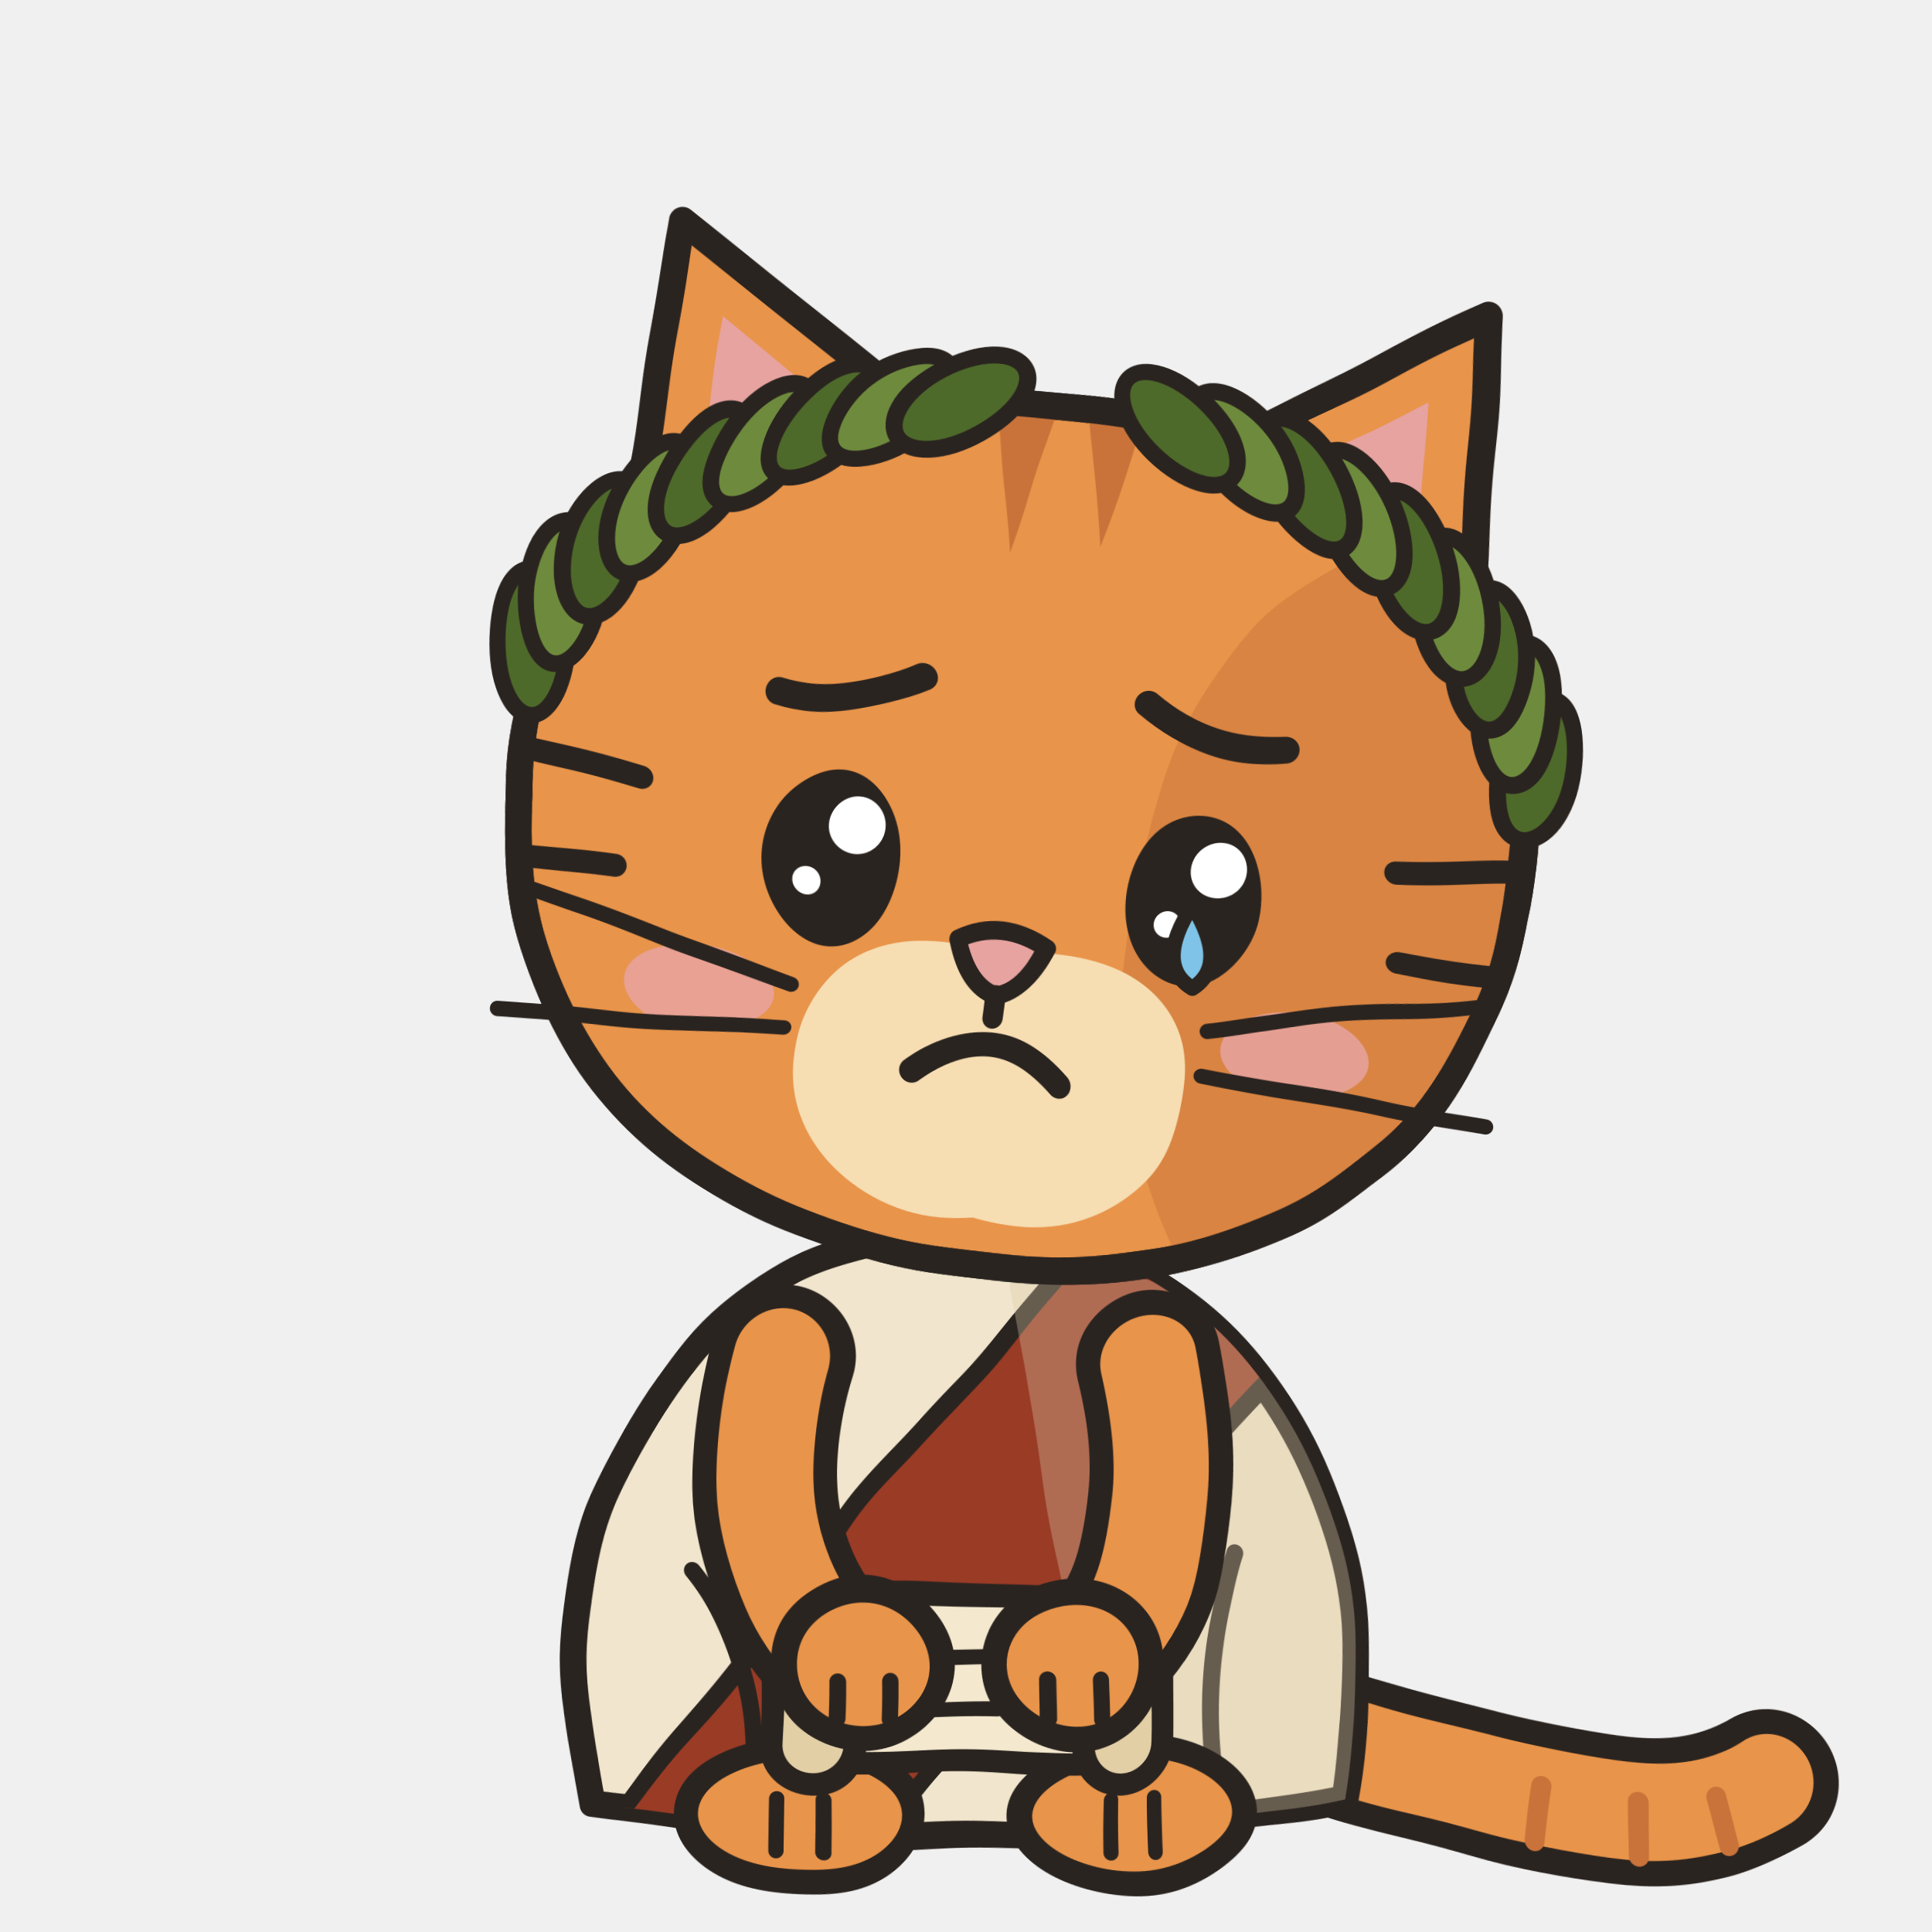
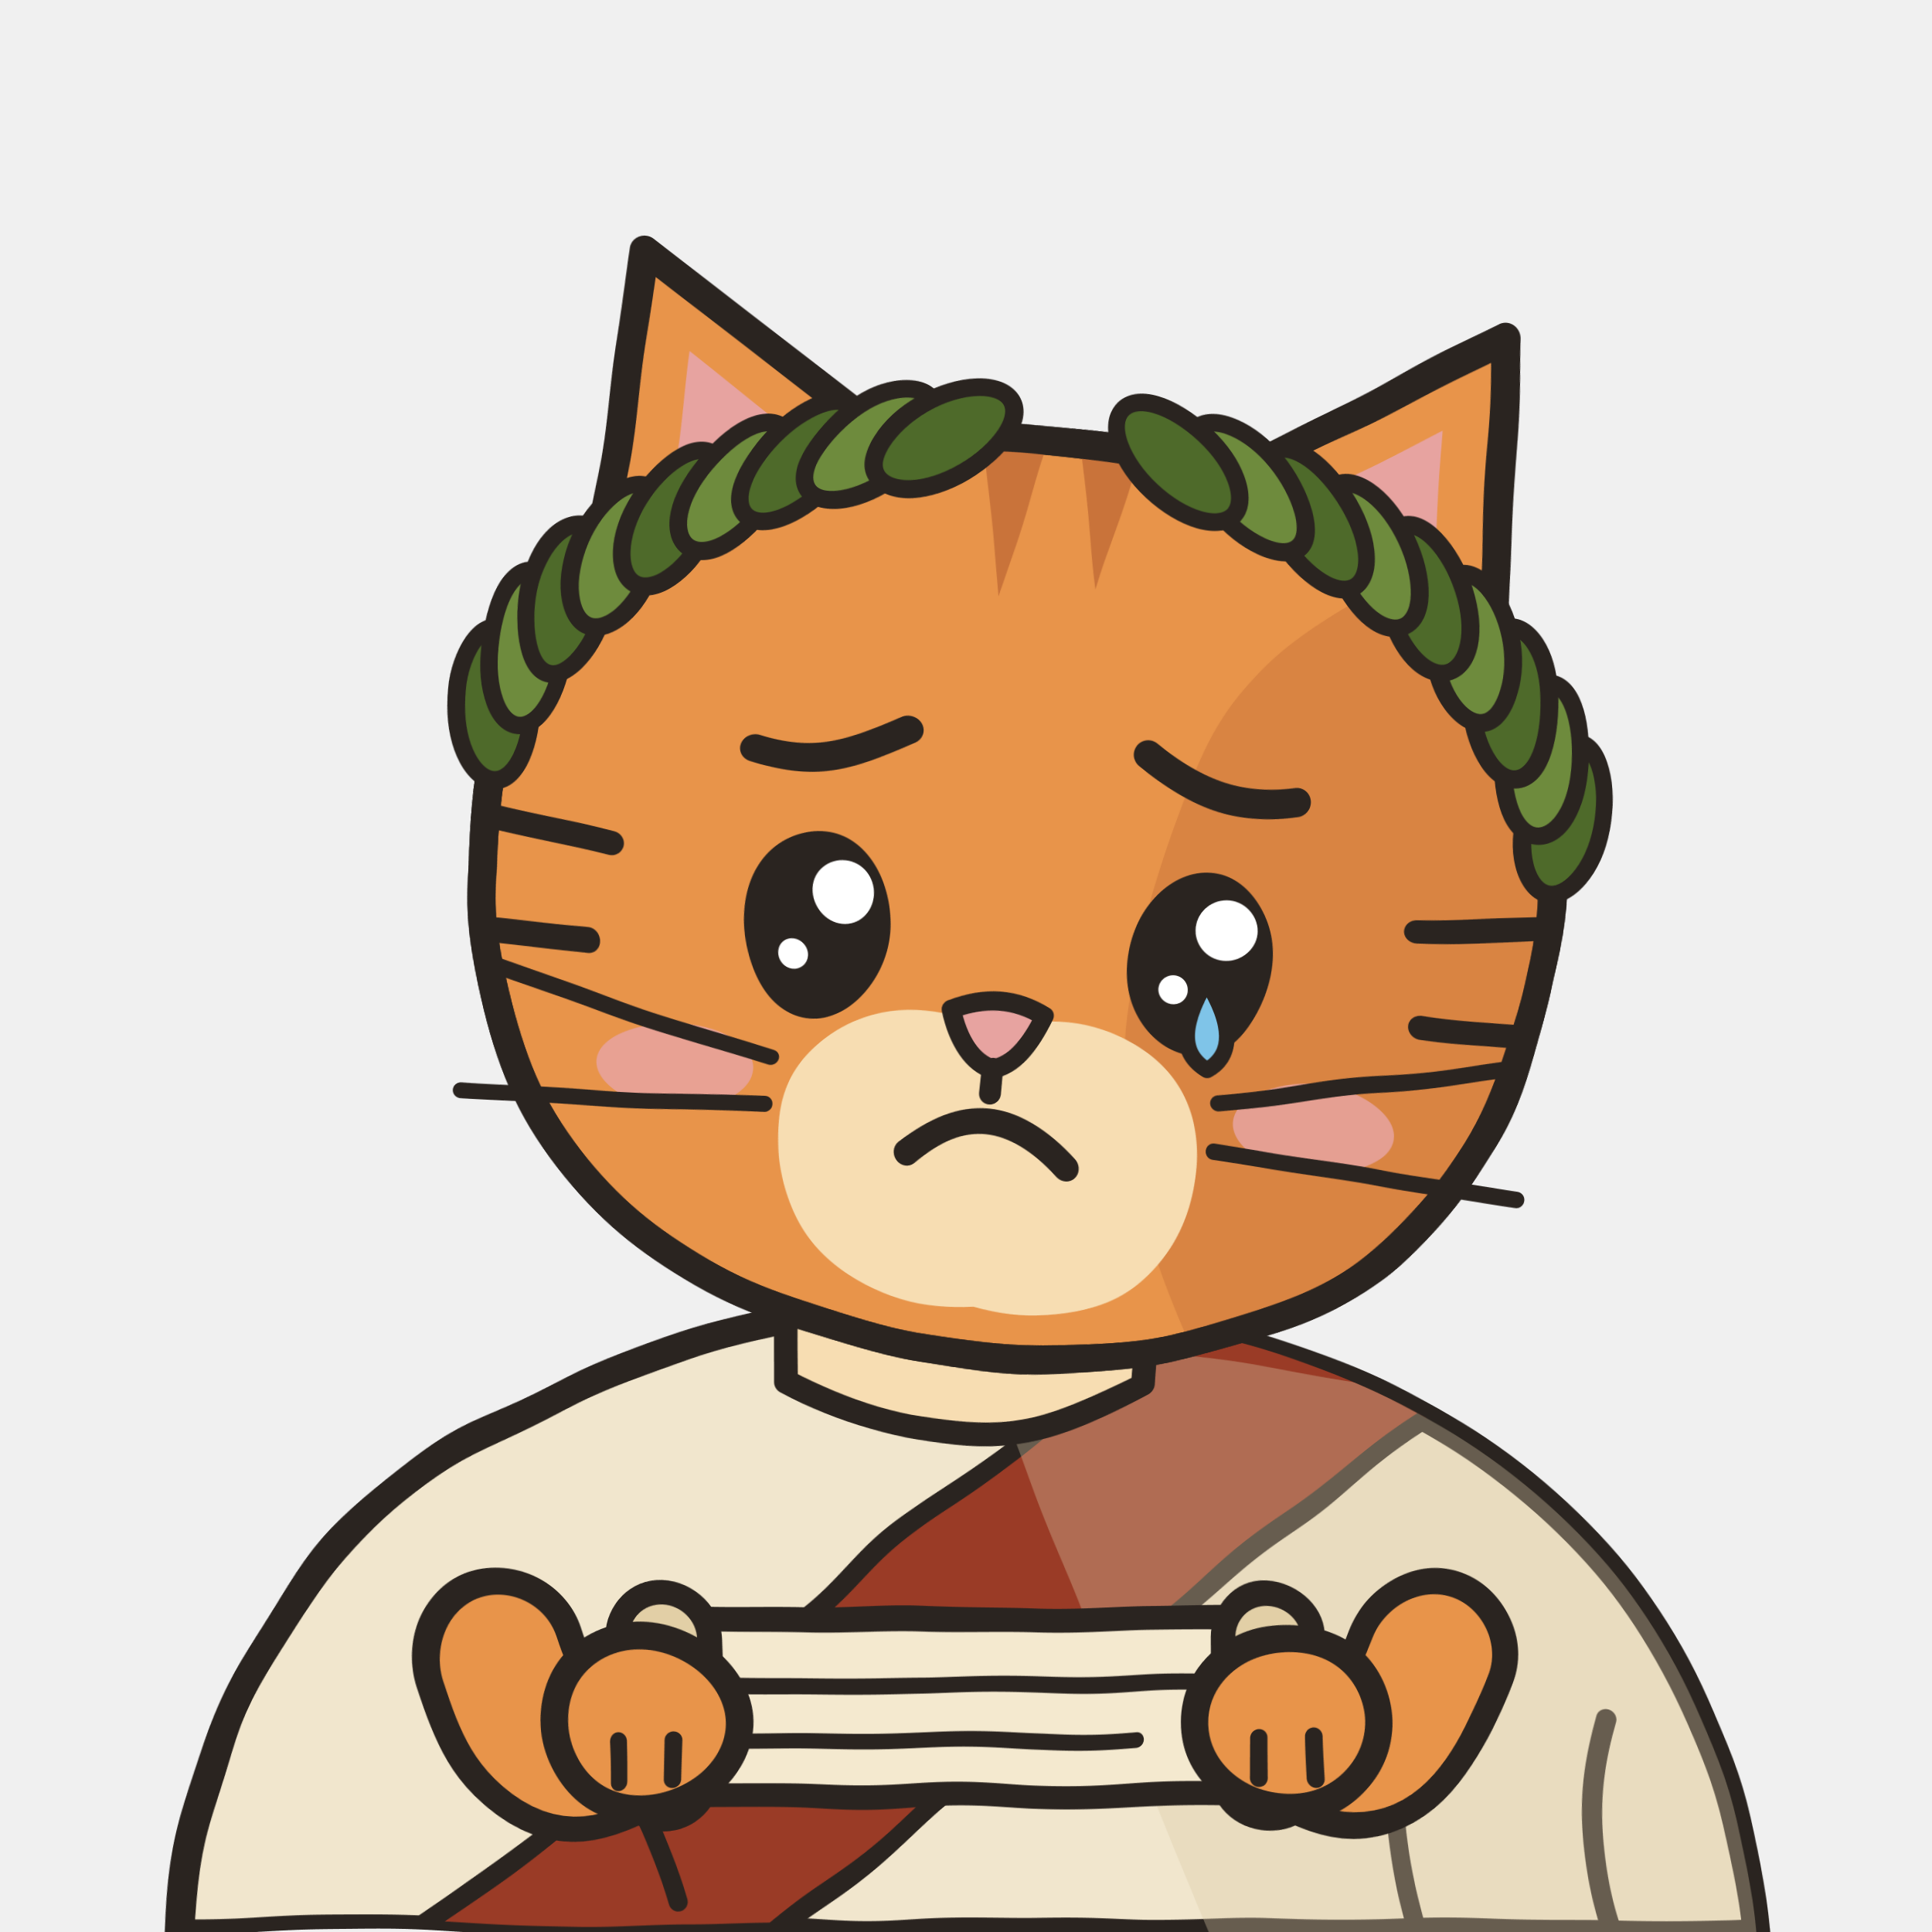
<svg xmlns="http://www.w3.org/2000/svg" viewBox="0 0 240 240" width="240" height="240">
  <defs>
    <filter id="rough" x="-5%" y="-5%" width="110%" height="110%">
      <feTurbulence type="fractalNoise" baseFrequency="0.035" numOctaves="2" seed="7" result="n" />
      <feDisplacementMap in="SourceGraphic" in2="n" scale="2.2" />
    </filter>
    <clipPath id="head">
      <path d="M54,96 C50,56 84,36 120,36 C156,36 190,56 186,96 C184,132 156,150 120,150 C84,150 56,132 54,96 Z" />
    </clipPath>
    <clipPath id="body">
-       <path d="M70,226 C62,190 82,152 120,150 C158,152 178,190 170,226 Q120,236 70,226 Z" />
+       <path d="M22,240 C26,196 58,170 100,164 L140,164 C182,170 214,196 218,240 Z" />
    </clipPath>
  </defs>
  <g filter="url(#rough)">
-     <g transform="translate(7.2 11) scale(0.94)">
-       <path d="M160,216 C192,226 212,232 226,224" fill="none" stroke="#2A2420" stroke-width="19.0" stroke-linecap="round" />
-       <path d="M160,216 C192,226 212,232 226,224" fill="none" stroke="#E8944A" stroke-width="12.5" stroke-linecap="round" />
-       <path d="M195.4,231.8 L196.7,225.0" fill="none" stroke="#C9733A" stroke-width="2.6" stroke-linecap="round" stroke-linejoin="round" />
-       <path d="M208.7,233.4 L208.9,226.5" fill="none" stroke="#C9733A" stroke-width="2.6" stroke-linecap="round" stroke-linejoin="round" />
-       <path d="M220.8,232.2 L219.0,225.6" fill="none" stroke="#C9733A" stroke-width="2.6" stroke-linecap="round" stroke-linejoin="round" />
-       <path d="M70,226 C62,190 82,152 120,150 C158,152 178,190 170,226 Q120,236 70,226 Z" fill="#F1E6CD" stroke="#2A2420" stroke-width="3.6" stroke-linejoin="round" stroke-linecap="round" />
-       <g clip-path="url(#body)">
-         <path d="M140,146 L170,160 L100,240 L64,240 Z" fill="#9A3B26" stroke="#2A2420" stroke-width="2.4" stroke-linejoin="round" stroke-linecap="round" />
-         <path d="M84,196 Q92,206 92,226" fill="none" stroke="#2A2420" stroke-width="2.2" stroke-linecap="round" stroke-linejoin="round" />
-         <path d="M156,194 Q150,210 154,228" fill="none" stroke="#2A2420" stroke-width="2.2" stroke-linecap="round" stroke-linejoin="round" />
-         <path d="M124,150 L180,170 L180,240 L140,240 Z" fill="#D9C9A6" opacity=".35" />
+     <path d="M22,240 C26,196 58,170 100,164 L140,164 C182,170 214,196 218,240 Z" fill="#F1E6CD" stroke="#2A2420" stroke-width="3.6" stroke-linejoin="round" stroke-linecap="round" />
+     <g clip-path="url(#body)">
+       <path d="M150,160 L190,166 L96,240 L52,240 Z" fill="#9A3B26" stroke="#2A2420" stroke-width="2.4" stroke-linejoin="round" stroke-linecap="round" />
+       <path d="M60,206 Q78,214 84,236" fill="none" stroke="#2A2420" stroke-width="2.4" stroke-linecap="round" stroke-linejoin="round" />
+       <path d="M178,200 Q170,218 176,240" fill="none" stroke="#2A2420" stroke-width="2.4" stroke-linecap="round" stroke-linejoin="round" />
+       <path d="M200,214 Q196,228 200,240" fill="none" stroke="#2A2420" stroke-width="2.4" stroke-linecap="round" stroke-linejoin="round" />
+       <path d="M120,164 L220,180 L220,240 L150,240 Z" fill="#D9C9A6" opacity=".35" />
+     </g>
+     <path d="M98,160 Q120,176 142,160 L142,172 Q120,184 98,172 Z" fill="#F7DDB2" stroke="#2A2420" stroke-width="3" stroke-linejoin="round" stroke-linecap="round" />
+     <g transform="rotate(0 120 212)">
+       <rect x="83.0" y="201" width="74" height="22" rx="2" fill="#F4E9CF" stroke="#2A2420" stroke-width="3" stroke-linejoin="round" stroke-linecap="round" />
+       <path d="M91.0,209 L149.0,209" fill="none" stroke="#2A2420" stroke-width="2" stroke-linecap="round" stroke-linejoin="round" />
+       <path d="M91.0,216 L141.0,216" fill="none" stroke="#2A2420" stroke-width="2" stroke-linecap="round" stroke-linejoin="round" />
+       <rect x="77.0" y="198" width="11" height="28" rx="5.5" fill="#E2CFA6" stroke="#2A2420" stroke-width="3" stroke-linejoin="round" stroke-linecap="round" />
+       <rect x="152.0" y="198" width="11" height="28" rx="5.5" fill="#E2CFA6" stroke="#2A2420" stroke-width="3" stroke-linejoin="round" stroke-linecap="round" />
+     </g>
+     <g transform="translate(0 18) rotate(6 120 150)">
+       <path d="M64,74 L66,18 L108,44 Z" fill="#E8944A" stroke="#2A2420" stroke-width="3.6" stroke-linejoin="round" stroke-linecap="round" />
+       <path d="M72,64 L73,30 L98,46 Z" fill="#E7A3A0" />
+       <path d="M176,74 L174,18 L132,44 Z" fill="#E8944A" stroke="#2A2420" stroke-width="3.6" stroke-linejoin="round" stroke-linecap="round" />
+       <path d="M168,64 L167,30 L142,46 Z" fill="#E7A3A0" />
+       <path d="M54,96 C50,56 84,36 120,36 C156,36 190,56 186,96 C184,132 156,150 120,150 C84,150 56,132 54,96 Z" fill="#E8944A" stroke="#2A2420" stroke-width="3.6" stroke-linejoin="round" stroke-linecap="round" />
+       <g clip-path="url(#head)">
+         <ellipse cx="170" cy="104" rx="34" ry="56" fill="#C9733A" opacity=".5" />
+         <path d="M110,36 L114,56 L118,36 Z M122,36 L126,54 L130,36 Z" fill="#C9733A" />
+         <path d="M55,90 L70,92" fill="none" stroke="#2A2420" stroke-width="3" stroke-linecap="round" stroke-linejoin="round" />
+         <path d="M55,104 L68,104" fill="none" stroke="#2A2420" stroke-width="3" stroke-linecap="round" stroke-linejoin="round" />
+         <path d="M185,90 L170,92" fill="none" stroke="#2A2420" stroke-width="3" stroke-linecap="round" stroke-linejoin="round" />
+         <path d="M185,104 L172,104" fill="none" stroke="#2A2420" stroke-width="3" stroke-linecap="round" stroke-linejoin="round" />
      </g>
-       <ellipse cx="98" cy="228" rx="15" ry="9" fill="#E8944A" stroke="#2A2420" stroke-width="3.2" stroke-linejoin="round" stroke-linecap="round" />
-       <ellipse cx="142" cy="228" rx="15" ry="9" fill="#E8944A" stroke="#2A2420" stroke-width="3.2" stroke-linejoin="round" stroke-linecap="round" />
-       <path d="M95,226 L95,233" fill="none" stroke="#2A2420" stroke-width="2" stroke-linecap="round" stroke-linejoin="round" />
-       <path d="M101,226 L101,233" fill="none" stroke="#2A2420" stroke-width="2" stroke-linecap="round" stroke-linejoin="round" />
-       <path d="M139,226 L139,233" fill="none" stroke="#2A2420" stroke-width="2" stroke-linecap="round" stroke-linejoin="round" />
-       <path d="M145,226 L145,233" fill="none" stroke="#2A2420" stroke-width="2" stroke-linecap="round" stroke-linejoin="round" />
-       <g transform="translate(0 5) rotate(7 120 150)">
-         <path d="M64,74 L66,18 L108,44 Z" fill="#E8944A" stroke="#2A2420" stroke-width="3.6" stroke-linejoin="round" stroke-linecap="round" />
-         <path d="M72,64 L73,30 L98,46 Z" fill="#E7A3A0" />
-         <path d="M176,74 L174,18 L132,44 Z" fill="#E8944A" stroke="#2A2420" stroke-width="3.6" stroke-linejoin="round" stroke-linecap="round" />
-         <path d="M168,64 L167,30 L142,46 Z" fill="#E7A3A0" />
-         <path d="M54,96 C50,56 84,36 120,36 C156,36 190,56 186,96 C184,132 156,150 120,150 C84,150 56,132 54,96 Z" fill="#E8944A" stroke="#2A2420" stroke-width="3.6" stroke-linejoin="round" stroke-linecap="round" />
-         <g clip-path="url(#head)">
-           <ellipse cx="170" cy="104" rx="34" ry="56" fill="#C9733A" opacity=".5" />
-           <path d="M110,36 L114,56 L118,36 Z M122,36 L126,54 L130,36 Z" fill="#C9733A" />
-           <path d="M55,90 L70,92" fill="none" stroke="#2A2420" stroke-width="3" stroke-linecap="round" stroke-linejoin="round" />
-           <path d="M55,104 L68,104" fill="none" stroke="#2A2420" stroke-width="3" stroke-linecap="round" stroke-linejoin="round" />
-           <path d="M185,90 L170,92" fill="none" stroke="#2A2420" stroke-width="3" stroke-linecap="round" stroke-linejoin="round" />
-           <path d="M185,104 L172,104" fill="none" stroke="#2A2420" stroke-width="3" stroke-linecap="round" stroke-linejoin="round" />
-         </g>
-         <path d="M54,96 C50,56 84,36 120,36 C156,36 190,56 186,96 C184,132 156,150 120,150 C84,150 56,132 54,96 Z" fill="none" stroke="#2A2420" stroke-width="3.6" stroke-linejoin="round" stroke-linecap="round" />
-         <path d="M94,124 C94,110 108,106 120,110 C132,106 146,110 146,124 C146,140 132,146 120,144 C108,146 94,140 94,124 Z" fill="#F7DDB2" />
-         <ellipse cx="53.4" cy="76.1" rx="9.5" ry="4.8" transform="rotate(263.0 53.4 76.1)" fill="#4E6A2A" stroke="#2A2420" stroke-width="2.2" stroke-linejoin="round" stroke-linecap="round" />
-         <ellipse cx="56.8" cy="69.0" rx="9.5" ry="4.8" transform="rotate(270.5 56.8 69.0)" fill="#6E8B3D" stroke="#2A2420" stroke-width="2.2" stroke-linejoin="round" stroke-linecap="round" />
-         <ellipse cx="61.3" cy="62.4" rx="9.5" ry="4.8" transform="rotate(278.0 61.3 62.4)" fill="#4E6A2A" stroke="#2A2420" stroke-width="2.2" stroke-linejoin="round" stroke-linecap="round" />
-         <ellipse cx="66.8" cy="56.3" rx="9.5" ry="4.8" transform="rotate(285.5 66.8 56.3)" fill="#6E8B3D" stroke="#2A2420" stroke-width="2.2" stroke-linejoin="round" stroke-linecap="round" />
-         <ellipse cx="73.2" cy="50.9" rx="9.5" ry="4.8" transform="rotate(293.0 73.2 50.9)" fill="#4E6A2A" stroke="#2A2420" stroke-width="2.2" stroke-linejoin="round" stroke-linecap="round" />
-         <ellipse cx="80.4" cy="46.2" rx="9.5" ry="4.8" transform="rotate(300.5 80.4 46.2)" fill="#6E8B3D" stroke="#2A2420" stroke-width="2.2" stroke-linejoin="round" stroke-linecap="round" />
-         <ellipse cx="88.2" cy="42.3" rx="9.5" ry="4.8" transform="rotate(308.0 88.2 42.3)" fill="#4E6A2A" stroke="#2A2420" stroke-width="2.2" stroke-linejoin="round" stroke-linecap="round" />
-         <ellipse cx="96.6" cy="39.3" rx="9.5" ry="4.8" transform="rotate(315.5 96.6 39.3)" fill="#6E8B3D" stroke="#2A2420" stroke-width="2.2" stroke-linejoin="round" stroke-linecap="round" />
-         <ellipse cx="105.4" cy="37.3" rx="9.5" ry="4.8" transform="rotate(323.0 105.4 37.3)" fill="#4E6A2A" stroke="#2A2420" stroke-width="2.2" stroke-linejoin="round" stroke-linecap="round" />
-         <ellipse cx="186.6" cy="76.1" rx="9.5" ry="4.8" transform="rotate(457.0 186.6 76.1)" fill="#4E6A2A" stroke="#2A2420" stroke-width="2.2" stroke-linejoin="round" stroke-linecap="round" />
-         <ellipse cx="183.2" cy="69.0" rx="9.5" ry="4.8" transform="rotate(449.5 183.2 69.0)" fill="#6E8B3D" stroke="#2A2420" stroke-width="2.2" stroke-linejoin="round" stroke-linecap="round" />
-         <ellipse cx="178.7" cy="62.4" rx="9.5" ry="4.8" transform="rotate(442.0 178.7 62.4)" fill="#4E6A2A" stroke="#2A2420" stroke-width="2.2" stroke-linejoin="round" stroke-linecap="round" />
-         <ellipse cx="173.2" cy="56.3" rx="9.5" ry="4.8" transform="rotate(434.5 173.2 56.3)" fill="#6E8B3D" stroke="#2A2420" stroke-width="2.2" stroke-linejoin="round" stroke-linecap="round" />
-         <ellipse cx="166.8" cy="50.9" rx="9.5" ry="4.8" transform="rotate(427.0 166.8 50.9)" fill="#4E6A2A" stroke="#2A2420" stroke-width="2.2" stroke-linejoin="round" stroke-linecap="round" />
-         <ellipse cx="159.6" cy="46.2" rx="9.5" ry="4.8" transform="rotate(419.5 159.6 46.2)" fill="#6E8B3D" stroke="#2A2420" stroke-width="2.2" stroke-linejoin="round" stroke-linecap="round" />
-         <ellipse cx="151.8" cy="42.3" rx="9.5" ry="4.8" transform="rotate(412.0 151.8 42.3)" fill="#4E6A2A" stroke="#2A2420" stroke-width="2.2" stroke-linejoin="round" stroke-linecap="round" />
-         <ellipse cx="143.4" cy="39.3" rx="9.5" ry="4.8" transform="rotate(404.5 143.4 39.3)" fill="#6E8B3D" stroke="#2A2420" stroke-width="2.2" stroke-linejoin="round" stroke-linecap="round" />
-         <ellipse cx="134.6" cy="37.3" rx="9.5" ry="4.8" transform="rotate(397.0 134.6 37.3)" fill="#4E6A2A" stroke="#2A2420" stroke-width="2.2" stroke-linejoin="round" stroke-linecap="round" />
-         <ellipse cx="96" cy="99" rx="9" ry="11.5" fill="#2A2420" />
-         <circle cx="98.8" cy="94.6" r="3.8" fill="#fff" />
-         <circle cx="93" cy="102.6" r="1.8" fill="#fff" />
-         <ellipse cx="144" cy="99" rx="9" ry="11.5" fill="#2A2420" />
-         <circle cx="146.8" cy="94.6" r="3.8" fill="#fff" />
-         <circle cx="141" cy="102.6" r="1.8" fill="#fff" />
-         <path d="M86,78 Q96,80 105,74" fill="none" stroke="#2A2420" stroke-width="3.6" stroke-linecap="round" stroke-linejoin="round" />
-         <path d="M135,74 Q144,80 154,78" fill="none" stroke="#2A2420" stroke-width="3.6" stroke-linecap="round" stroke-linejoin="round" />
-         <ellipse cx="80" cy="118" rx="10" ry="5.5" fill="#E7A3A0" opacity=".85" />
-         <ellipse cx="160" cy="118" rx="10" ry="5.5" fill="#E7A3A0" opacity=".85" />
-         <path d="M114,108 Q120,105 126,108 Q124,114 120,115 Q116,114 114,108 Z" fill="#E7A3A0" stroke="#2A2420" stroke-width="2.4" stroke-linejoin="round" stroke-linecap="round" />
-         <path d="M120,115 L120,118" fill="none" stroke="#2A2420" stroke-width="2.8" stroke-linecap="round" stroke-linejoin="round" />
-         <path d="M110,126 Q120,117 130,126" fill="none" stroke="#2A2420" stroke-width="3.2" stroke-linecap="round" stroke-linejoin="round" />
-         <path d="M92,116 L56,108" fill="none" stroke="#2A2420" stroke-width="2" stroke-linecap="round" stroke-linejoin="round" />
-         <path d="M92,122 L54,124" fill="none" stroke="#2A2420" stroke-width="2" stroke-linecap="round" stroke-linejoin="round" />
-         <path d="M148,116 L184,108" fill="none" stroke="#2A2420" stroke-width="2" stroke-linecap="round" stroke-linejoin="round" />
-         <path d="M148,122 L186,124" fill="none" stroke="#2A2420" stroke-width="2" stroke-linecap="round" stroke-linejoin="round" />
-       </g>
-       <g transform="rotate(0 120 210)">
-         <rect x="100.0" y="199" width="40" height="22" rx="2" fill="#F4E9CF" stroke="#2A2420" stroke-width="3" stroke-linejoin="round" stroke-linecap="round" />
-         <path d="M108.0,207 L132.0,207" fill="none" stroke="#2A2420" stroke-width="2" stroke-linecap="round" stroke-linejoin="round" />
-         <path d="M108.0,214 L124.0,214" fill="none" stroke="#2A2420" stroke-width="2" stroke-linecap="round" stroke-linejoin="round" />
-         <rect x="94.0" y="196" width="11" height="28" rx="5.5" fill="#E2CFA6" stroke="#2A2420" stroke-width="3" stroke-linejoin="round" stroke-linecap="round" />
-         <rect x="135.0" y="196" width="11" height="28" rx="5.5" fill="#E2CFA6" stroke="#2A2420" stroke-width="3" stroke-linejoin="round" stroke-linecap="round" />
-       </g>
-       <path d="M96,168 C90,190 98,206 106,208" fill="none" stroke="#2A2420" stroke-width="19.5" stroke-linecap="round" />
-       <path d="M96,168 C90,190 98,206 106,208" fill="none" stroke="#E8944A" stroke-width="13" stroke-linecap="round" />
-       <g transform="rotate(0 106 208)">
-         <ellipse cx="106" cy="208" rx="10.5" ry="9.66" fill="#E8944A" stroke="#2A2420" stroke-width="3.4" stroke-linejoin="round" stroke-linecap="round" />
-         <path d="M102.5,210 L102.5,215" fill="none" stroke="#2A2420" stroke-width="2.2" stroke-linecap="round" stroke-linejoin="round" />
-         <path d="M109.5,210 L109.5,215" fill="none" stroke="#2A2420" stroke-width="2.2" stroke-linecap="round" stroke-linejoin="round" />
-       </g>
-       <path d="M144,168 C150,190 142,206 134,208" fill="none" stroke="#2A2420" stroke-width="19.5" stroke-linecap="round" />
-       <path d="M144,168 C150,190 142,206 134,208" fill="none" stroke="#E8944A" stroke-width="13" stroke-linecap="round" />
-       <g transform="rotate(0 134 208)">
-         <ellipse cx="134" cy="208" rx="10.5" ry="9.66" fill="#E8944A" stroke="#2A2420" stroke-width="3.4" stroke-linejoin="round" stroke-linecap="round" />
-         <path d="M130.5,210 L130.5,215" fill="none" stroke="#2A2420" stroke-width="2.2" stroke-linecap="round" stroke-linejoin="round" />
-         <path d="M137.5,210 L137.5,215" fill="none" stroke="#2A2420" stroke-width="2.2" stroke-linecap="round" stroke-linejoin="round" />
-       </g>
-       <path d="M150,108 Q155,116 150,119 Q145,116 150,108 Z" fill="#7FC4E8" stroke="#2A2420" stroke-width="2" stroke-linejoin="round" stroke-linecap="round" />
+       <path d="M54,96 C50,56 84,36 120,36 C156,36 190,56 186,96 C184,132 156,150 120,150 C84,150 56,132 54,96 Z" fill="none" stroke="#2A2420" stroke-width="3.6" stroke-linejoin="round" stroke-linecap="round" />
+       <path d="M94,124 C94,110 108,106 120,110 C132,106 146,110 146,124 C146,140 132,146 120,144 C108,146 94,140 94,124 Z" fill="#F7DDB2" />
+       <ellipse cx="53.4" cy="76.1" rx="9.5" ry="4.8" transform="rotate(263.0 53.4 76.1)" fill="#4E6A2A" stroke="#2A2420" stroke-width="2.2" stroke-linejoin="round" stroke-linecap="round" />
+       <ellipse cx="56.8" cy="69.0" rx="9.5" ry="4.8" transform="rotate(270.5 56.8 69.0)" fill="#6E8B3D" stroke="#2A2420" stroke-width="2.2" stroke-linejoin="round" stroke-linecap="round" />
+       <ellipse cx="61.3" cy="62.4" rx="9.5" ry="4.8" transform="rotate(278.0 61.3 62.4)" fill="#4E6A2A" stroke="#2A2420" stroke-width="2.2" stroke-linejoin="round" stroke-linecap="round" />
+       <ellipse cx="66.8" cy="56.3" rx="9.5" ry="4.8" transform="rotate(285.5 66.8 56.3)" fill="#6E8B3D" stroke="#2A2420" stroke-width="2.2" stroke-linejoin="round" stroke-linecap="round" />
+       <ellipse cx="73.2" cy="50.9" rx="9.5" ry="4.8" transform="rotate(293.0 73.2 50.9)" fill="#4E6A2A" stroke="#2A2420" stroke-width="2.2" stroke-linejoin="round" stroke-linecap="round" />
+       <ellipse cx="80.4" cy="46.2" rx="9.5" ry="4.8" transform="rotate(300.5 80.4 46.2)" fill="#6E8B3D" stroke="#2A2420" stroke-width="2.2" stroke-linejoin="round" stroke-linecap="round" />
+       <ellipse cx="88.2" cy="42.3" rx="9.5" ry="4.8" transform="rotate(308.0 88.2 42.3)" fill="#4E6A2A" stroke="#2A2420" stroke-width="2.2" stroke-linejoin="round" stroke-linecap="round" />
+       <ellipse cx="96.6" cy="39.3" rx="9.5" ry="4.8" transform="rotate(315.5 96.6 39.3)" fill="#6E8B3D" stroke="#2A2420" stroke-width="2.2" stroke-linejoin="round" stroke-linecap="round" />
+       <ellipse cx="105.4" cy="37.3" rx="9.5" ry="4.8" transform="rotate(323.0 105.4 37.3)" fill="#4E6A2A" stroke="#2A2420" stroke-width="2.2" stroke-linejoin="round" stroke-linecap="round" />
+       <ellipse cx="186.6" cy="76.1" rx="9.5" ry="4.8" transform="rotate(457.0 186.6 76.1)" fill="#4E6A2A" stroke="#2A2420" stroke-width="2.2" stroke-linejoin="round" stroke-linecap="round" />
+       <ellipse cx="183.2" cy="69.0" rx="9.5" ry="4.8" transform="rotate(449.5 183.2 69.0)" fill="#6E8B3D" stroke="#2A2420" stroke-width="2.2" stroke-linejoin="round" stroke-linecap="round" />
+       <ellipse cx="178.7" cy="62.4" rx="9.5" ry="4.8" transform="rotate(442.0 178.7 62.4)" fill="#4E6A2A" stroke="#2A2420" stroke-width="2.2" stroke-linejoin="round" stroke-linecap="round" />
+       <ellipse cx="173.2" cy="56.3" rx="9.5" ry="4.8" transform="rotate(434.5 173.2 56.3)" fill="#6E8B3D" stroke="#2A2420" stroke-width="2.2" stroke-linejoin="round" stroke-linecap="round" />
+       <ellipse cx="166.8" cy="50.9" rx="9.5" ry="4.8" transform="rotate(427.0 166.8 50.9)" fill="#4E6A2A" stroke="#2A2420" stroke-width="2.2" stroke-linejoin="round" stroke-linecap="round" />
+       <ellipse cx="159.6" cy="46.2" rx="9.5" ry="4.8" transform="rotate(419.5 159.6 46.2)" fill="#6E8B3D" stroke="#2A2420" stroke-width="2.2" stroke-linejoin="round" stroke-linecap="round" />
+       <ellipse cx="151.8" cy="42.3" rx="9.5" ry="4.8" transform="rotate(412.0 151.8 42.3)" fill="#4E6A2A" stroke="#2A2420" stroke-width="2.2" stroke-linejoin="round" stroke-linecap="round" />
+       <ellipse cx="143.4" cy="39.3" rx="9.5" ry="4.8" transform="rotate(404.5 143.4 39.3)" fill="#6E8B3D" stroke="#2A2420" stroke-width="2.2" stroke-linejoin="round" stroke-linecap="round" />
+       <ellipse cx="134.6" cy="37.3" rx="9.5" ry="4.8" transform="rotate(397.0 134.6 37.3)" fill="#4E6A2A" stroke="#2A2420" stroke-width="2.2" stroke-linejoin="round" stroke-linecap="round" />
+       <ellipse cx="96" cy="99" rx="9" ry="11.5" fill="#2A2420" />
+       <circle cx="98.8" cy="94.6" r="3.8" fill="#fff" />
+       <circle cx="93" cy="102.6" r="1.8" fill="#fff" />
+       <ellipse cx="144" cy="99" rx="9" ry="11.5" fill="#2A2420" />
+       <circle cx="146.8" cy="94.6" r="3.8" fill="#fff" />
+       <circle cx="141" cy="102.6" r="1.8" fill="#fff" />
+       <path d="M86,78 Q96,80 105,74" fill="none" stroke="#2A2420" stroke-width="3.6" stroke-linecap="round" stroke-linejoin="round" />
+       <path d="M135,74 Q144,80 154,78" fill="none" stroke="#2A2420" stroke-width="3.6" stroke-linecap="round" stroke-linejoin="round" />
+       <ellipse cx="80" cy="118" rx="10" ry="5.5" fill="#E7A3A0" opacity=".85" />
+       <ellipse cx="160" cy="118" rx="10" ry="5.5" fill="#E7A3A0" opacity=".85" />
+       <path d="M114,108 Q120,105 126,108 Q124,114 120,115 Q116,114 114,108 Z" fill="#E7A3A0" stroke="#2A2420" stroke-width="2.4" stroke-linejoin="round" stroke-linecap="round" />
+       <path d="M120,115 L120,118" fill="none" stroke="#2A2420" stroke-width="2.8" stroke-linecap="round" stroke-linejoin="round" />
+       <path d="M110,126 Q120,117 130,126" fill="none" stroke="#2A2420" stroke-width="3.2" stroke-linecap="round" stroke-linejoin="round" />
+       <path d="M92,116 L56,108" fill="none" stroke="#2A2420" stroke-width="2" stroke-linecap="round" stroke-linejoin="round" />
+       <path d="M92,122 L54,124" fill="none" stroke="#2A2420" stroke-width="2" stroke-linecap="round" stroke-linejoin="round" />
+       <path d="M148,116 L184,108" fill="none" stroke="#2A2420" stroke-width="2" stroke-linecap="round" stroke-linejoin="round" />
+       <path d="M148,122 L186,124" fill="none" stroke="#2A2420" stroke-width="2" stroke-linecap="round" stroke-linejoin="round" />
    </g>
+     <path d="M62,206 C66,218 70,220 80,214" fill="none" stroke="#2A2420" stroke-width="22.0" stroke-linecap="round" />
+     <path d="M62,206 C66,218 70,220 80,214" fill="none" stroke="#E8944A" stroke-width="15.5" stroke-linecap="round" />
+     <g transform="rotate(0 80 214)">
+       <ellipse cx="80" cy="214" rx="11.5" ry="10.58" fill="#E8944A" stroke="#2A2420" stroke-width="3.4" stroke-linejoin="round" stroke-linecap="round" />
+       <path d="M76.5,216 L76.5,221" fill="none" stroke="#2A2420" stroke-width="2.2" stroke-linecap="round" stroke-linejoin="round" />
+       <path d="M83.5,216 L83.5,221" fill="none" stroke="#2A2420" stroke-width="2.2" stroke-linecap="round" stroke-linejoin="round" />
+     </g>
+     <path d="M178,206 C174,218 170,220 160,214" fill="none" stroke="#2A2420" stroke-width="22.0" stroke-linecap="round" />
+     <path d="M178,206 C174,218 170,220 160,214" fill="none" stroke="#E8944A" stroke-width="15.5" stroke-linecap="round" />
+     <g transform="rotate(0 160 214)">
+       <ellipse cx="160" cy="214" rx="11.5" ry="10.58" fill="#E8944A" stroke="#2A2420" stroke-width="3.4" stroke-linejoin="round" stroke-linecap="round" />
+       <path d="M156.5,216 L156.5,221" fill="none" stroke="#2A2420" stroke-width="2.2" stroke-linecap="round" stroke-linejoin="round" />
+       <path d="M163.5,216 L163.5,221" fill="none" stroke="#2A2420" stroke-width="2.2" stroke-linecap="round" stroke-linejoin="round" />
+     </g>
+     <path d="M150,122 Q155,130 150,133 Q145,130 150,122 Z" fill="#7FC4E8" stroke="#2A2420" stroke-width="2" stroke-linejoin="round" stroke-linecap="round" />
  </g>
</svg>
